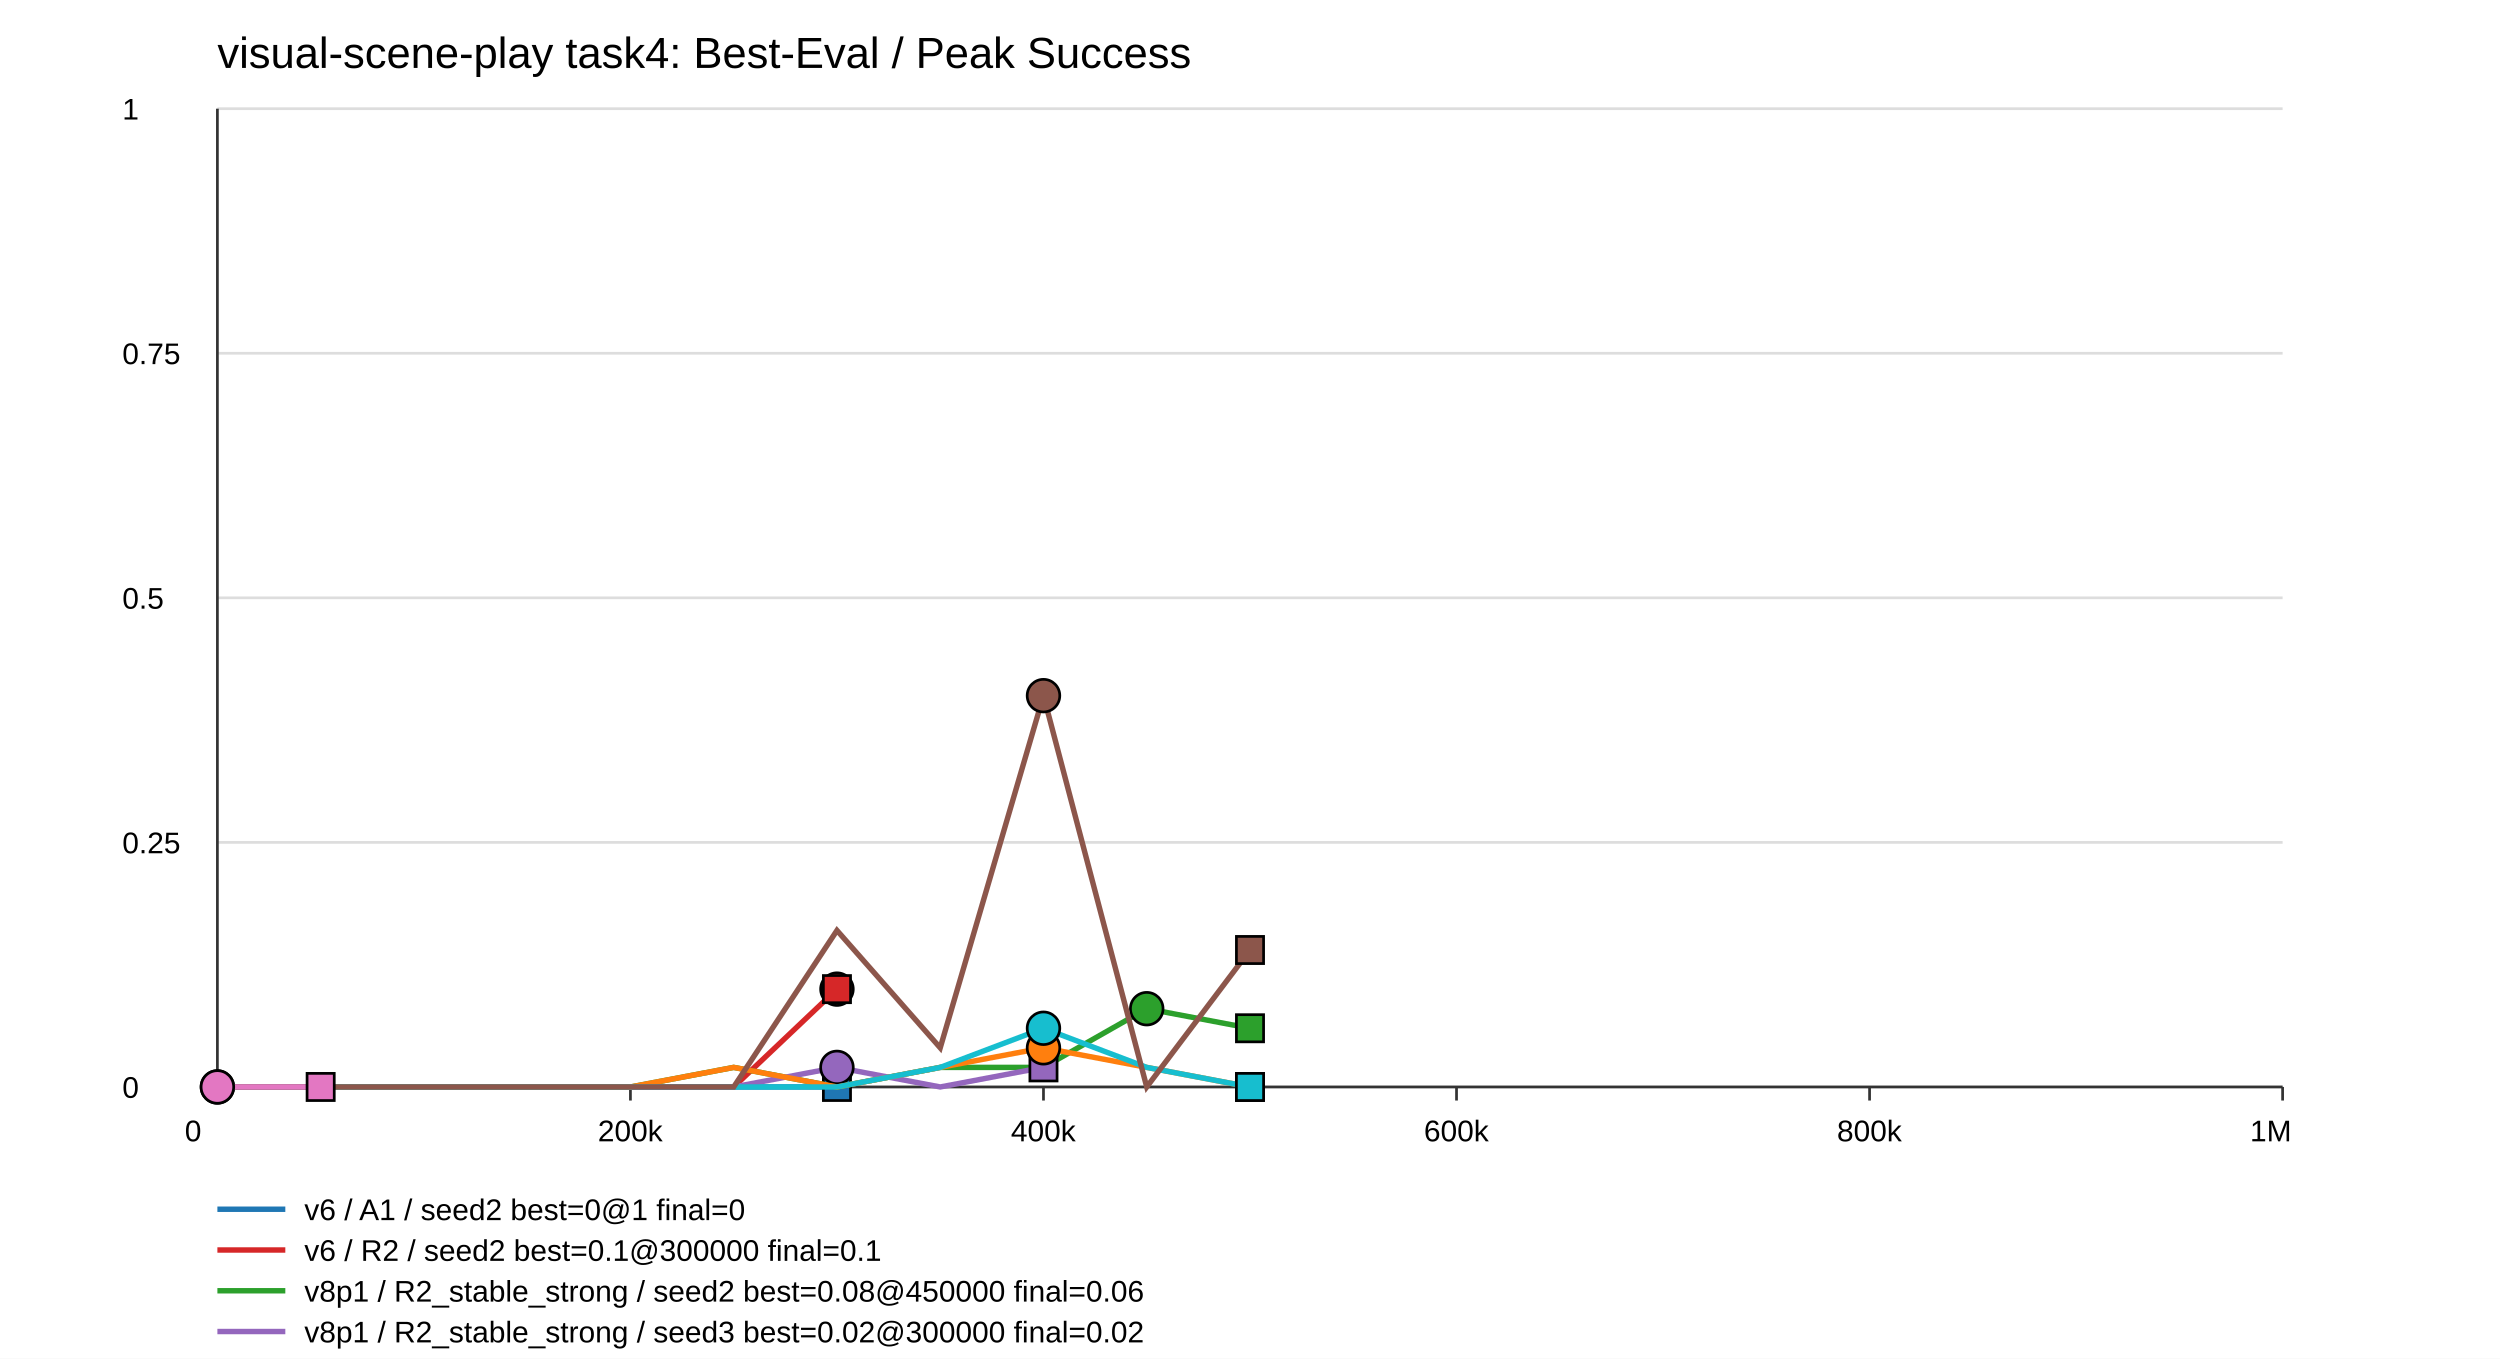
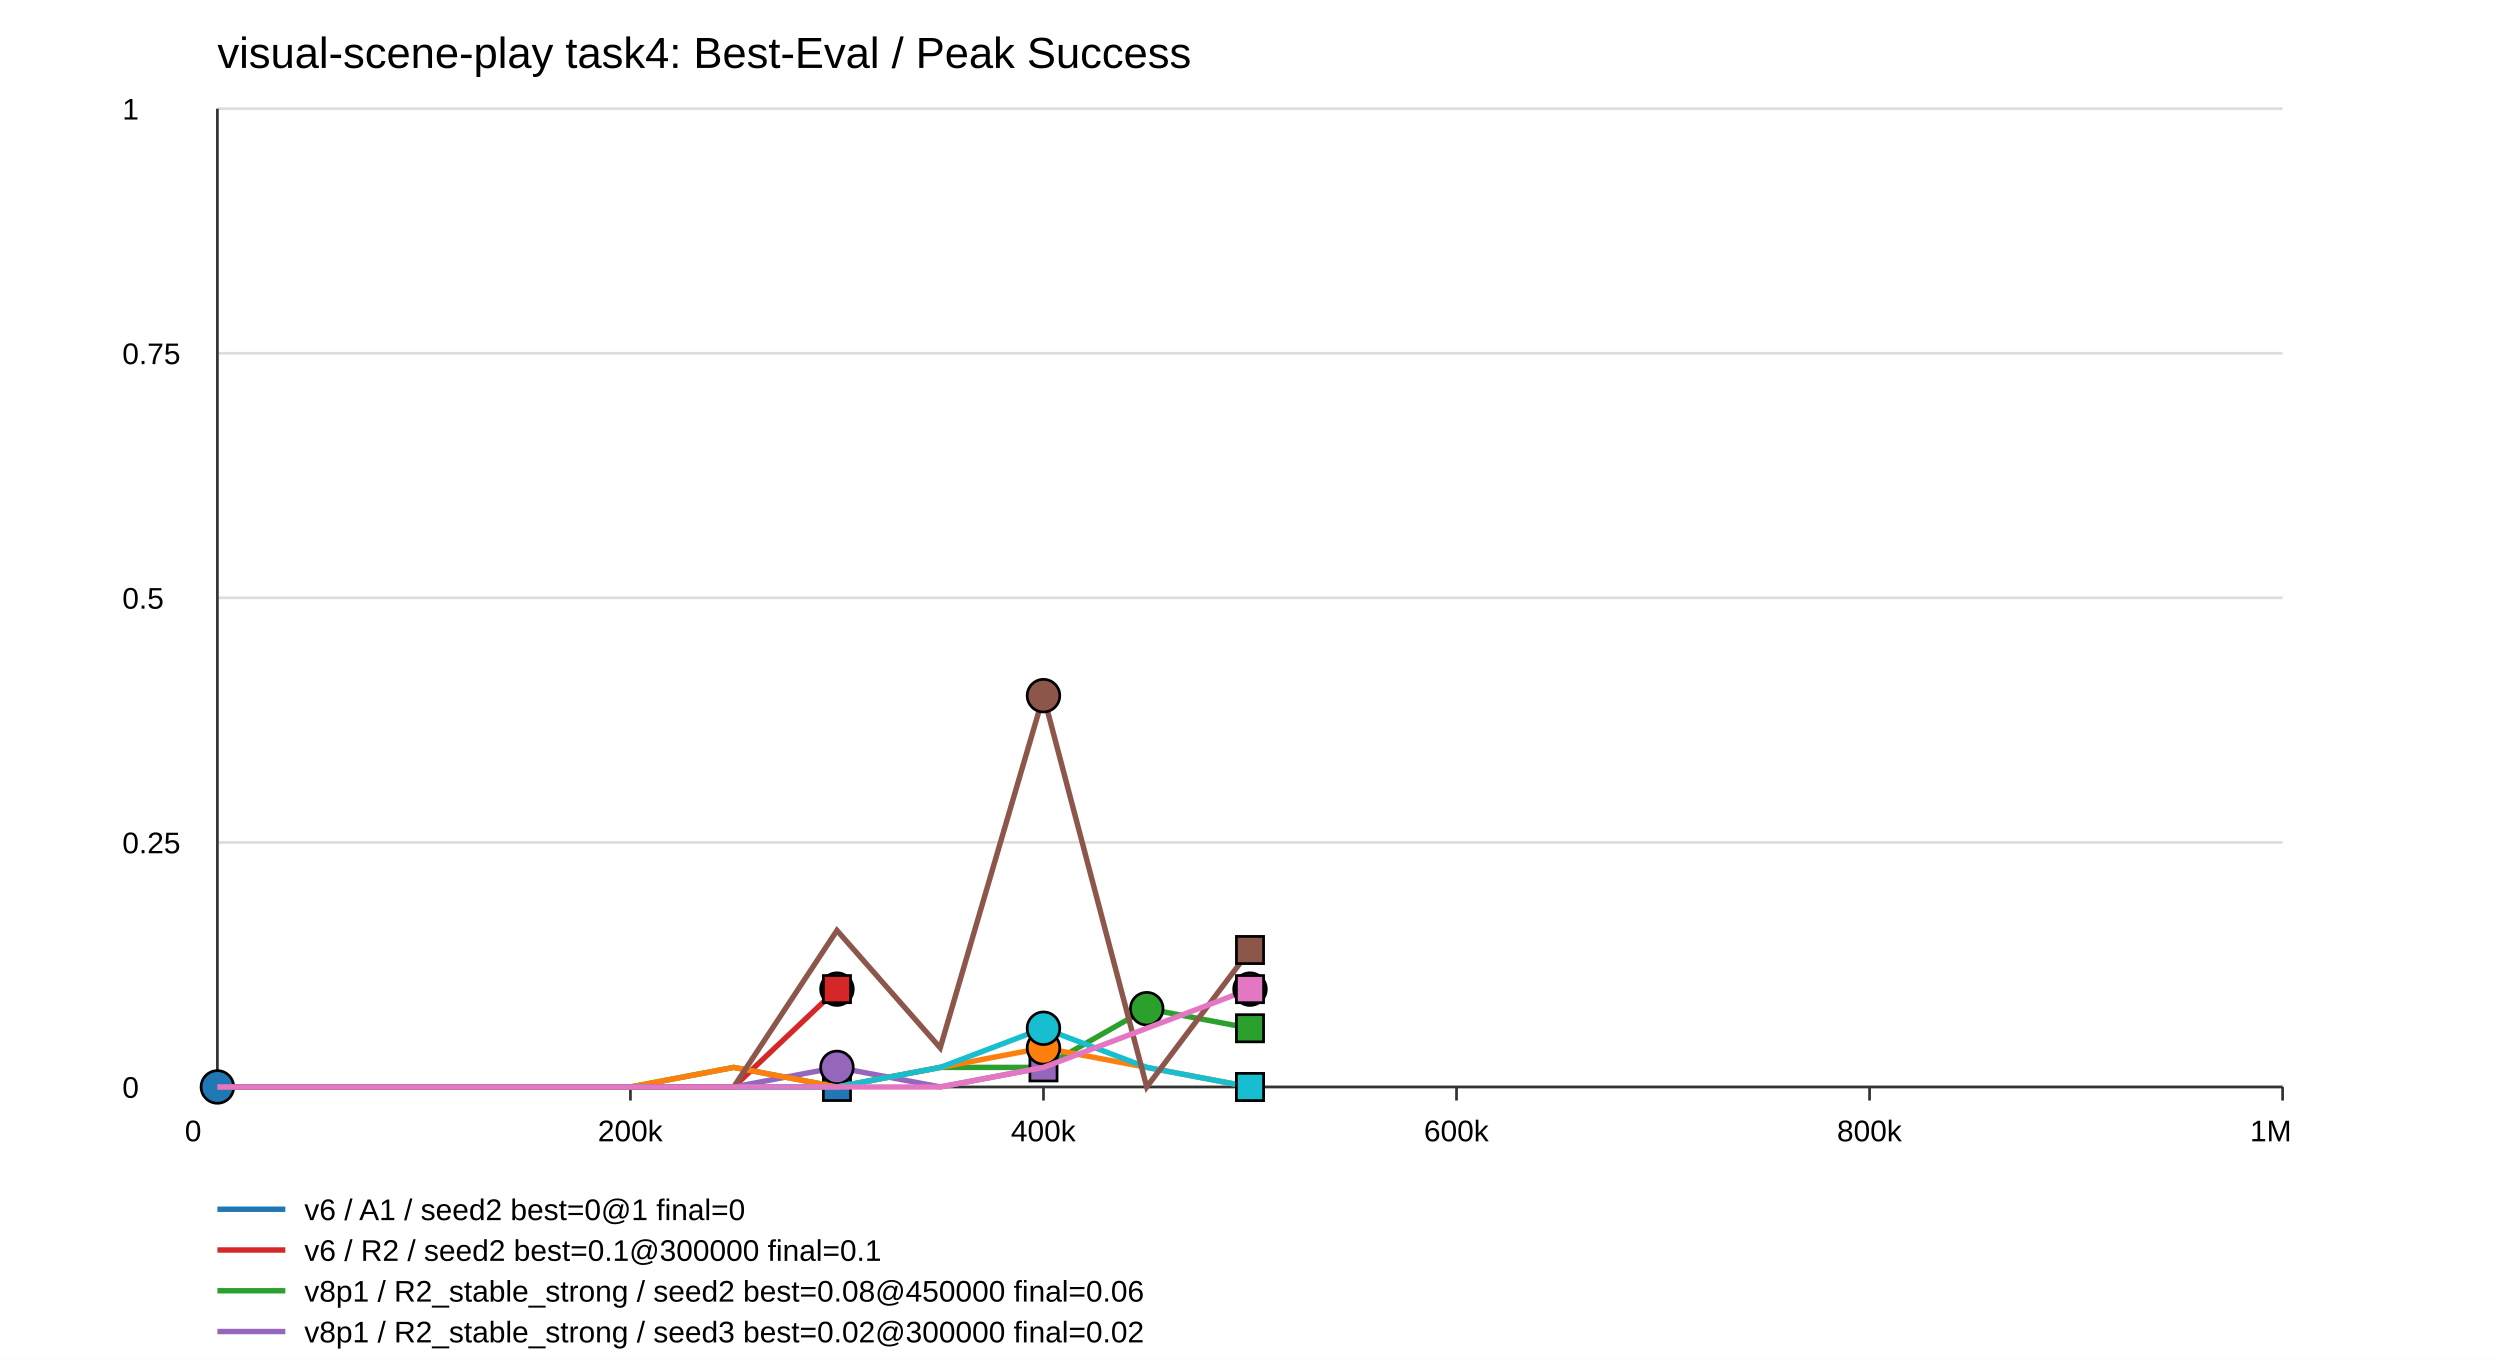
<svg xmlns="http://www.w3.org/2000/svg" width="920" height="500" viewBox="0 0 920 500">
  <rect width="100%" height="100%" fill="white" />
  <text x="80" y="25" font-family="Arial" font-size="16">visual-scene-play task4: Best-Eval / Peak Success</text>
  <line x1="80" y1="400.0" x2="840" y2="400.0" stroke="#ddd" />
  <text x="45" y="404.0" font-family="Arial" font-size="11">0</text>
  <line x1="80" y1="310.0" x2="840" y2="310.0" stroke="#ddd" />
  <text x="45" y="314.0" font-family="Arial" font-size="11">0.25</text>
  <line x1="80" y1="220.0" x2="840" y2="220.0" stroke="#ddd" />
  <text x="45" y="224.0" font-family="Arial" font-size="11">0.5</text>
  <line x1="80" y1="130.0" x2="840" y2="130.0" stroke="#ddd" />
  <text x="45" y="134.0" font-family="Arial" font-size="11">0.75</text>
  <line x1="80" y1="40.0" x2="840" y2="40.0" stroke="#ddd" />
  <text x="45" y="44.0" font-family="Arial" font-size="11">1</text>
  <line x1="80" y1="400" x2="840" y2="400" stroke="#333" />
  <line x1="80" y1="40" x2="80" y2="400" stroke="#333" />
  <line x1="80.0" y1="400" x2="80.0" y2="405" stroke="#333" />
  <text x="68.0" y="420" font-family="Arial" font-size="11">0</text>
  <line x1="232.0" y1="400" x2="232.0" y2="405" stroke="#333" />
  <text x="220.0" y="420" font-family="Arial" font-size="11">200k</text>
  <line x1="384.0" y1="400" x2="384.0" y2="405" stroke="#333" />
  <text x="372.0" y="420" font-family="Arial" font-size="11">400k</text>
  <line x1="536.0" y1="400" x2="536.0" y2="405" stroke="#333" />
  <text x="524.0" y="420" font-family="Arial" font-size="11">600k</text>
  <line x1="688.0" y1="400" x2="688.0" y2="405" stroke="#333" />
  <text x="676.0" y="420" font-family="Arial" font-size="11">800k</text>
  <line x1="840.0" y1="400" x2="840.0" y2="405" stroke="#333" />
  <text x="828.0" y="420" font-family="Arial" font-size="11">1M</text>
  <polyline points="80.0,400.0 118.0,400.0 156.0,400.0 194.0,400.0 232.0,400.0 270.0,400.0 308.0,400.0" fill="none" stroke="#1f77b4" stroke-width="2" />
  <circle cx="80.0" cy="400.0" r="6" fill="#1f77b4" stroke="black" />
  <rect x="303.0" y="395.0" width="10" height="10" fill="#1f77b4" stroke="black" />
  <line x1="80" y1="445" x2="105" y2="445" stroke="#1f77b4" stroke-width="2" />
  <text x="112" y="449" font-family="Arial" font-size="11">v6 / A1 / seed2 best=0@1 final=0</text>
  <polyline points="80.0,400.0 118.0,400.0 156.0,400.0 194.0,400.0 232.0,400.0 270.0,400.0 308.0,364.0" fill="none" stroke="#d62728" stroke-width="2" />
  <circle cx="308.0" cy="364.0" r="6" fill="#d62728" stroke="black" />
  <rect x="303.0" y="359.0" width="10" height="10" fill="#d62728" stroke="black" />
  <line x1="80" y1="460" x2="105" y2="460" stroke="#d62728" stroke-width="2" />
  <text x="112" y="464" font-family="Arial" font-size="11">v6 / R2 / seed2 best=0.1@300000 final=0.1</text>
  <polyline points="80.0,400.0 118.0,400.0 156.0,400.0 194.0,400.0 232.0,400.0 270.0,392.8 308.0,400.0 346.0,392.8 384.0,392.8 422.0,371.2 460.0,378.4" fill="none" stroke="#2ca02c" stroke-width="2" />
  <circle cx="422.0" cy="371.2" r="6" fill="#2ca02c" stroke="black" />
  <rect x="455.0" y="373.4" width="10" height="10" fill="#2ca02c" stroke="black" />
  <line x1="80" y1="475" x2="105" y2="475" stroke="#2ca02c" stroke-width="2" />
  <text x="112" y="479" font-family="Arial" font-size="11">v8p1 / R2_stable_strong / seed2 best=0.08@450000 final=0.06</text>
  <polyline points="80.0,400.0 118.0,400.0 156.0,400.0 194.0,400.0 232.0,400.0 270.0,400.0 308.0,392.8 346.0,400.0 384.0,392.8" fill="none" stroke="#9467bd" stroke-width="2" />
  <circle cx="308.0" cy="392.8" r="6" fill="#9467bd" stroke="black" />
  <rect x="379.0" y="387.8" width="10" height="10" fill="#9467bd" stroke="black" />
  <line x1="80" y1="490" x2="105" y2="490" stroke="#9467bd" stroke-width="2" />
  <text x="112" y="494" font-family="Arial" font-size="11">v8p1 / R2_stable_strong / seed3 best=0.02@300000 final=0.02</text>
  <polyline points="80.0,400.0 118.0,400.0 156.0,400.0 194.0,400.0 232.0,400.0 270.0,392.8 308.0,400.0 346.0,392.8 384.0,385.6 422.0,392.8 460.0,400.0" fill="none" stroke="#ff7f0e" stroke-width="2" />
  <circle cx="384.0" cy="385.6" r="6" fill="#ff7f0e" stroke="black" />
  <rect x="455.0" y="395.0" width="10" height="10" fill="#ff7f0e" stroke="black" />
  <line x1="80" y1="505" x2="105" y2="505" stroke="#ff7f0e" stroke-width="2" />
  <text x="112" y="509" font-family="Arial" font-size="11">v8p1 / R2_stable_strong / seed4 best=0.04@400000 final=0</text>
  <polyline points="80.0,400.0 118.0,400.0 156.0,400.0 194.0,400.0 232.0,400.0 270.0,400.0 308.0,400.0 346.0,392.8 384.0,378.4 422.0,392.8 460.0,400.0" fill="none" stroke="#17becf" stroke-width="2" />
  <circle cx="384.0" cy="378.4" r="6" fill="#17becf" stroke="black" />
  <rect x="455.0" y="395.0" width="10" height="10" fill="#17becf" stroke="black" />
  <line x1="80" y1="520" x2="105" y2="520" stroke="#17becf" stroke-width="2" />
  <text x="112" y="524" font-family="Arial" font-size="11">v8p1 / R2_stable_strong / seed5 best=0.06@400000 final=0</text>
  <polyline points="80.0,400.0 118.0,400.0 156.0,400.0 194.0,400.0 232.0,400.0 270.0,400.0 308.0,342.4 346.0,385.6 384.0,256.0 422.0,400.0 460.0,349.6" fill="none" stroke="#8c564b" stroke-width="2" />
  <circle cx="384.0" cy="256.0" r="6" fill="#8c564b" stroke="black" />
  <rect x="455.0" y="344.6" width="10" height="10" fill="#8c564b" stroke="black" />
  <line x1="80" y1="535" x2="105" y2="535" stroke="#8c564b" stroke-width="2" />
  <text x="112" y="539" font-family="Arial" font-size="11">v8p1 / R2_stable_strong / seed6 best=0.4@400000 final=0.14</text>
-   <polyline points="80.0,400.0 118.0,400.0" fill="none" stroke="#e377c2" stroke-width="2" />
-   <circle cx="80.0" cy="400.0" r="6" fill="#e377c2" stroke="black" />
-   <rect x="113.0" y="395.0" width="10" height="10" fill="#e377c2" stroke="black" />
+   <polyline points="80.0,400.0 118.0,400.0 156.0,400.0 194.0,400.0 232.0,400.0 270.0,400.0 308.0,400.0 346.0,400.0 384.0,392.8 422.0,378.4 460.0,364.0" fill="none" stroke="#e377c2" stroke-width="2" />
+   <circle cx="460.0" cy="364.0" r="6" fill="#e377c2" stroke="black" />
+   <rect x="455.0" y="359.0" width="10" height="10" fill="#e377c2" stroke="black" />
  <line x1="80" y1="550" x2="105" y2="550" stroke="#e377c2" stroke-width="2" />
-   <text x="112" y="554" font-family="Arial" font-size="11">v8p1 / R2_stable_strong / seed7 best=0@1 final=0</text>
+   <text x="112" y="554" font-family="Arial" font-size="11">v8p1 / R2_stable_strong / seed7 best=0.1@500000 final=0.1</text>
</svg>
